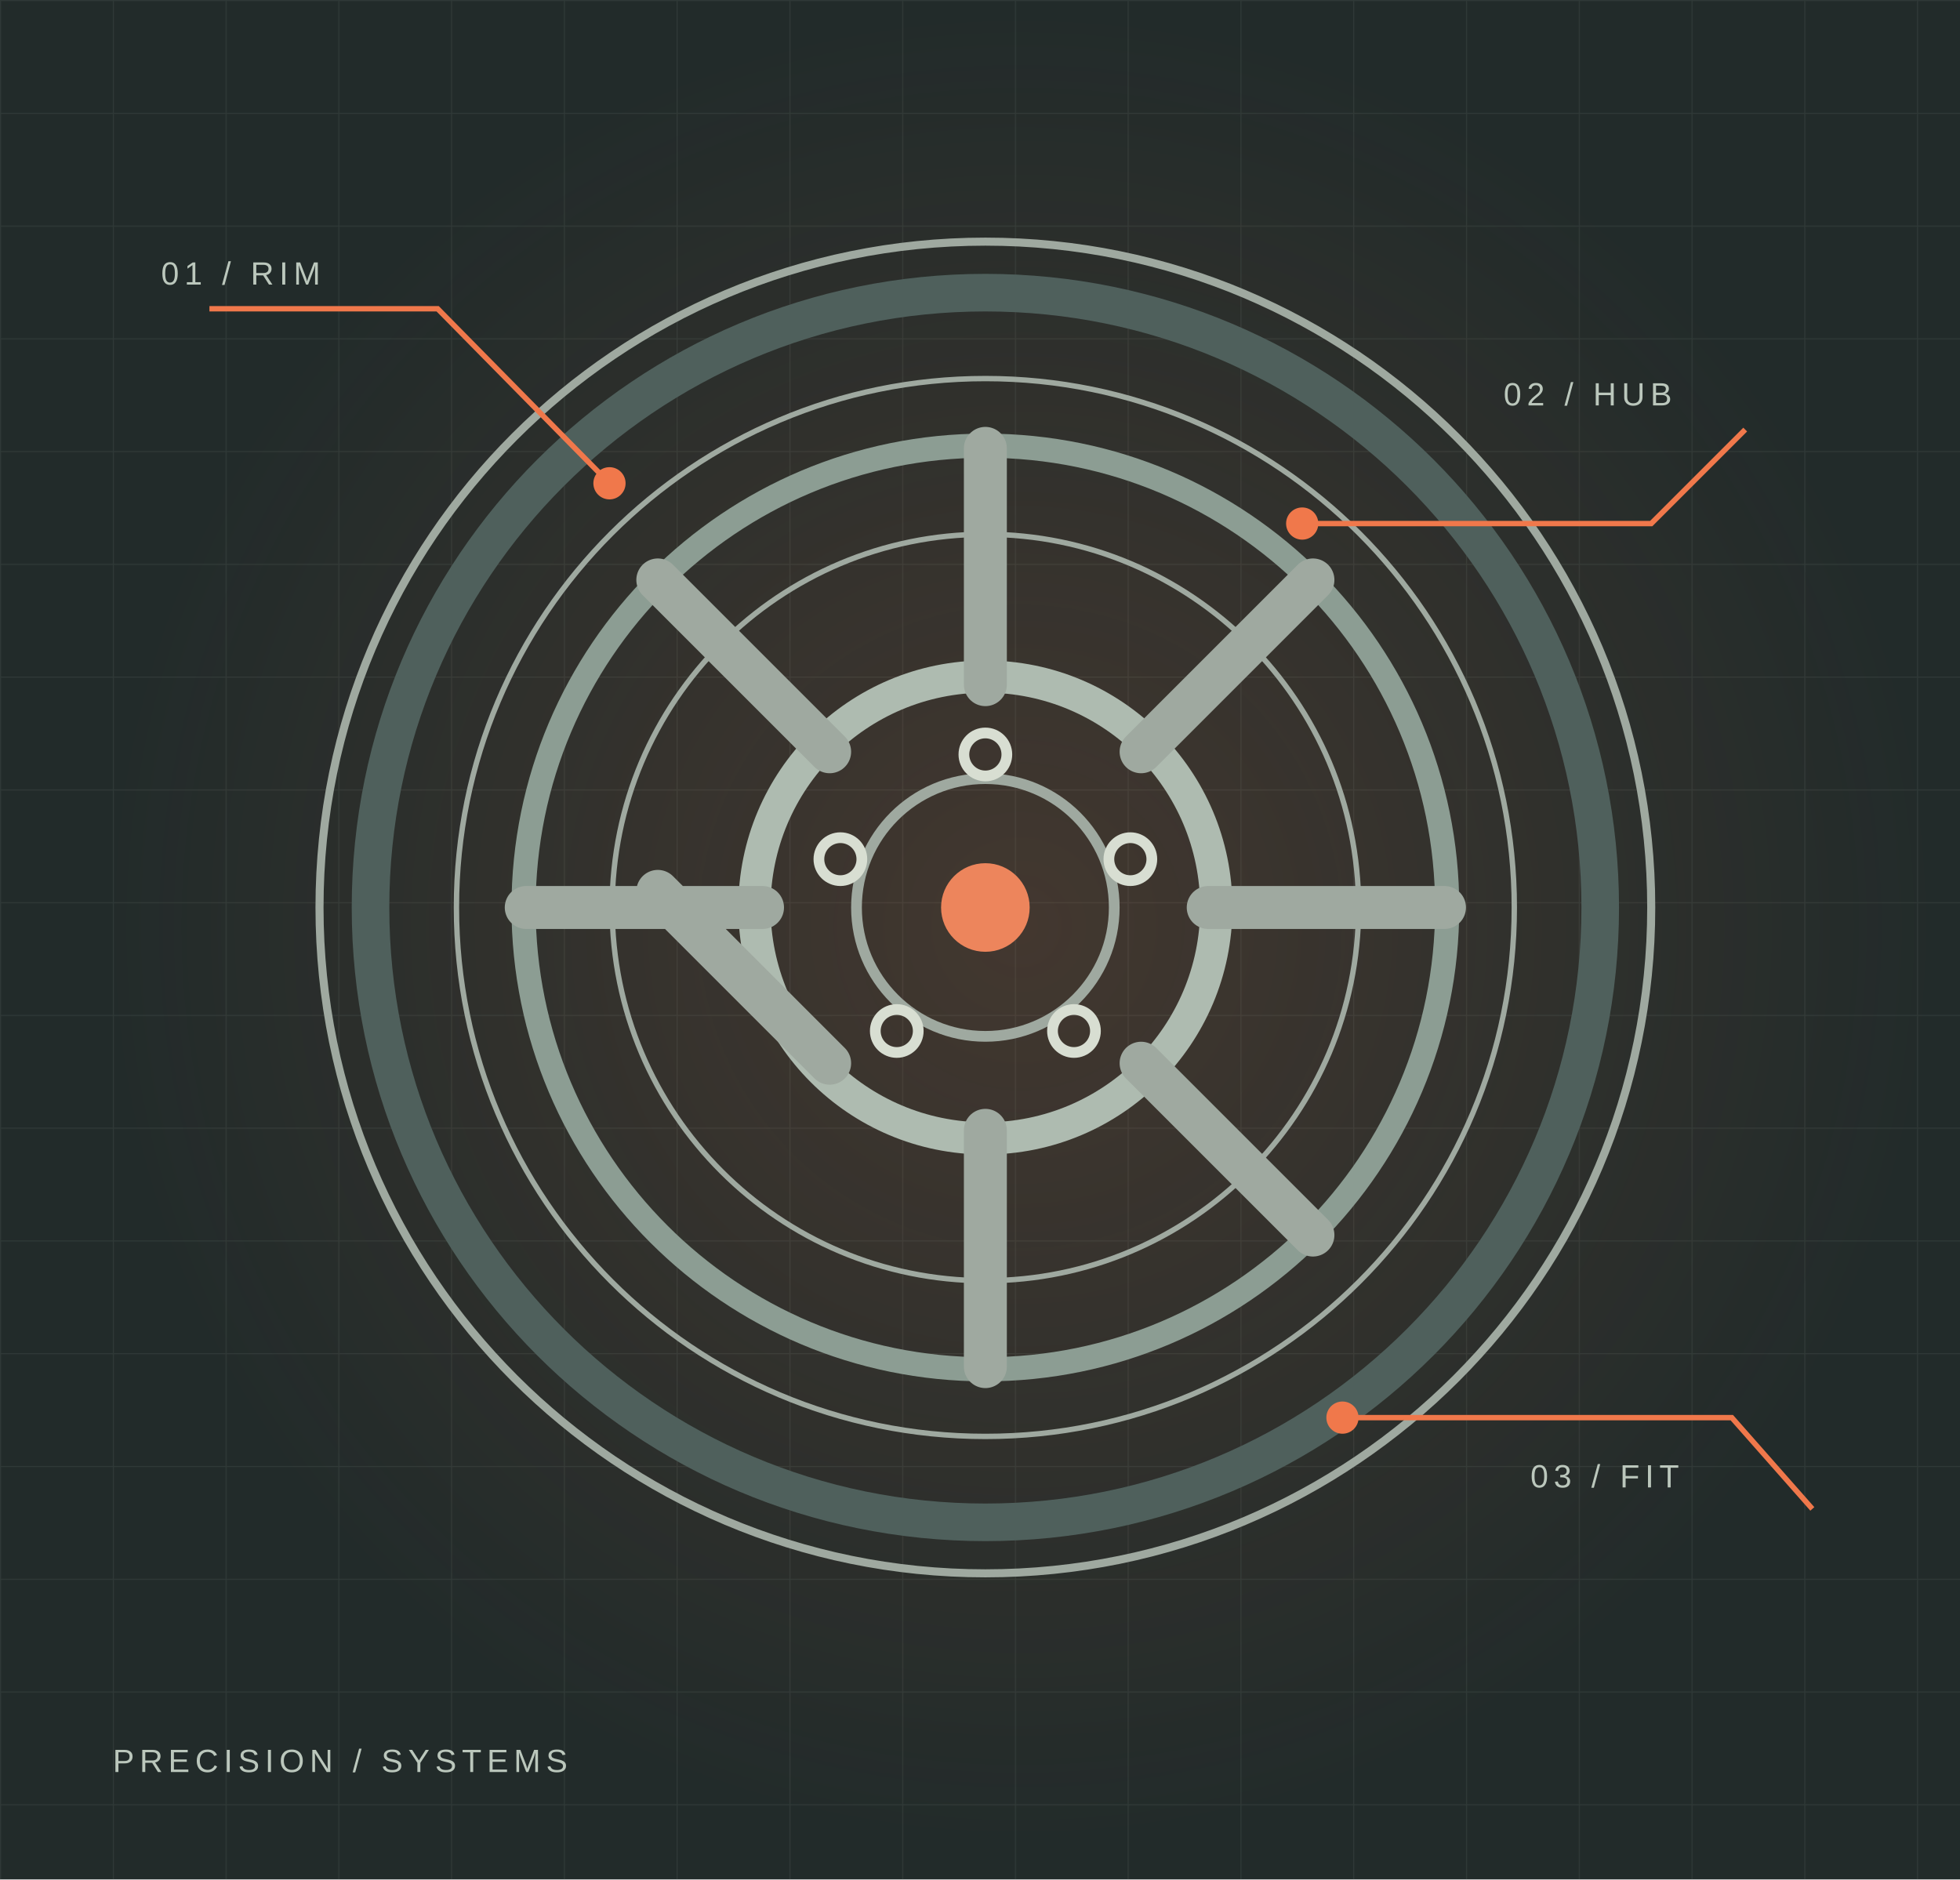
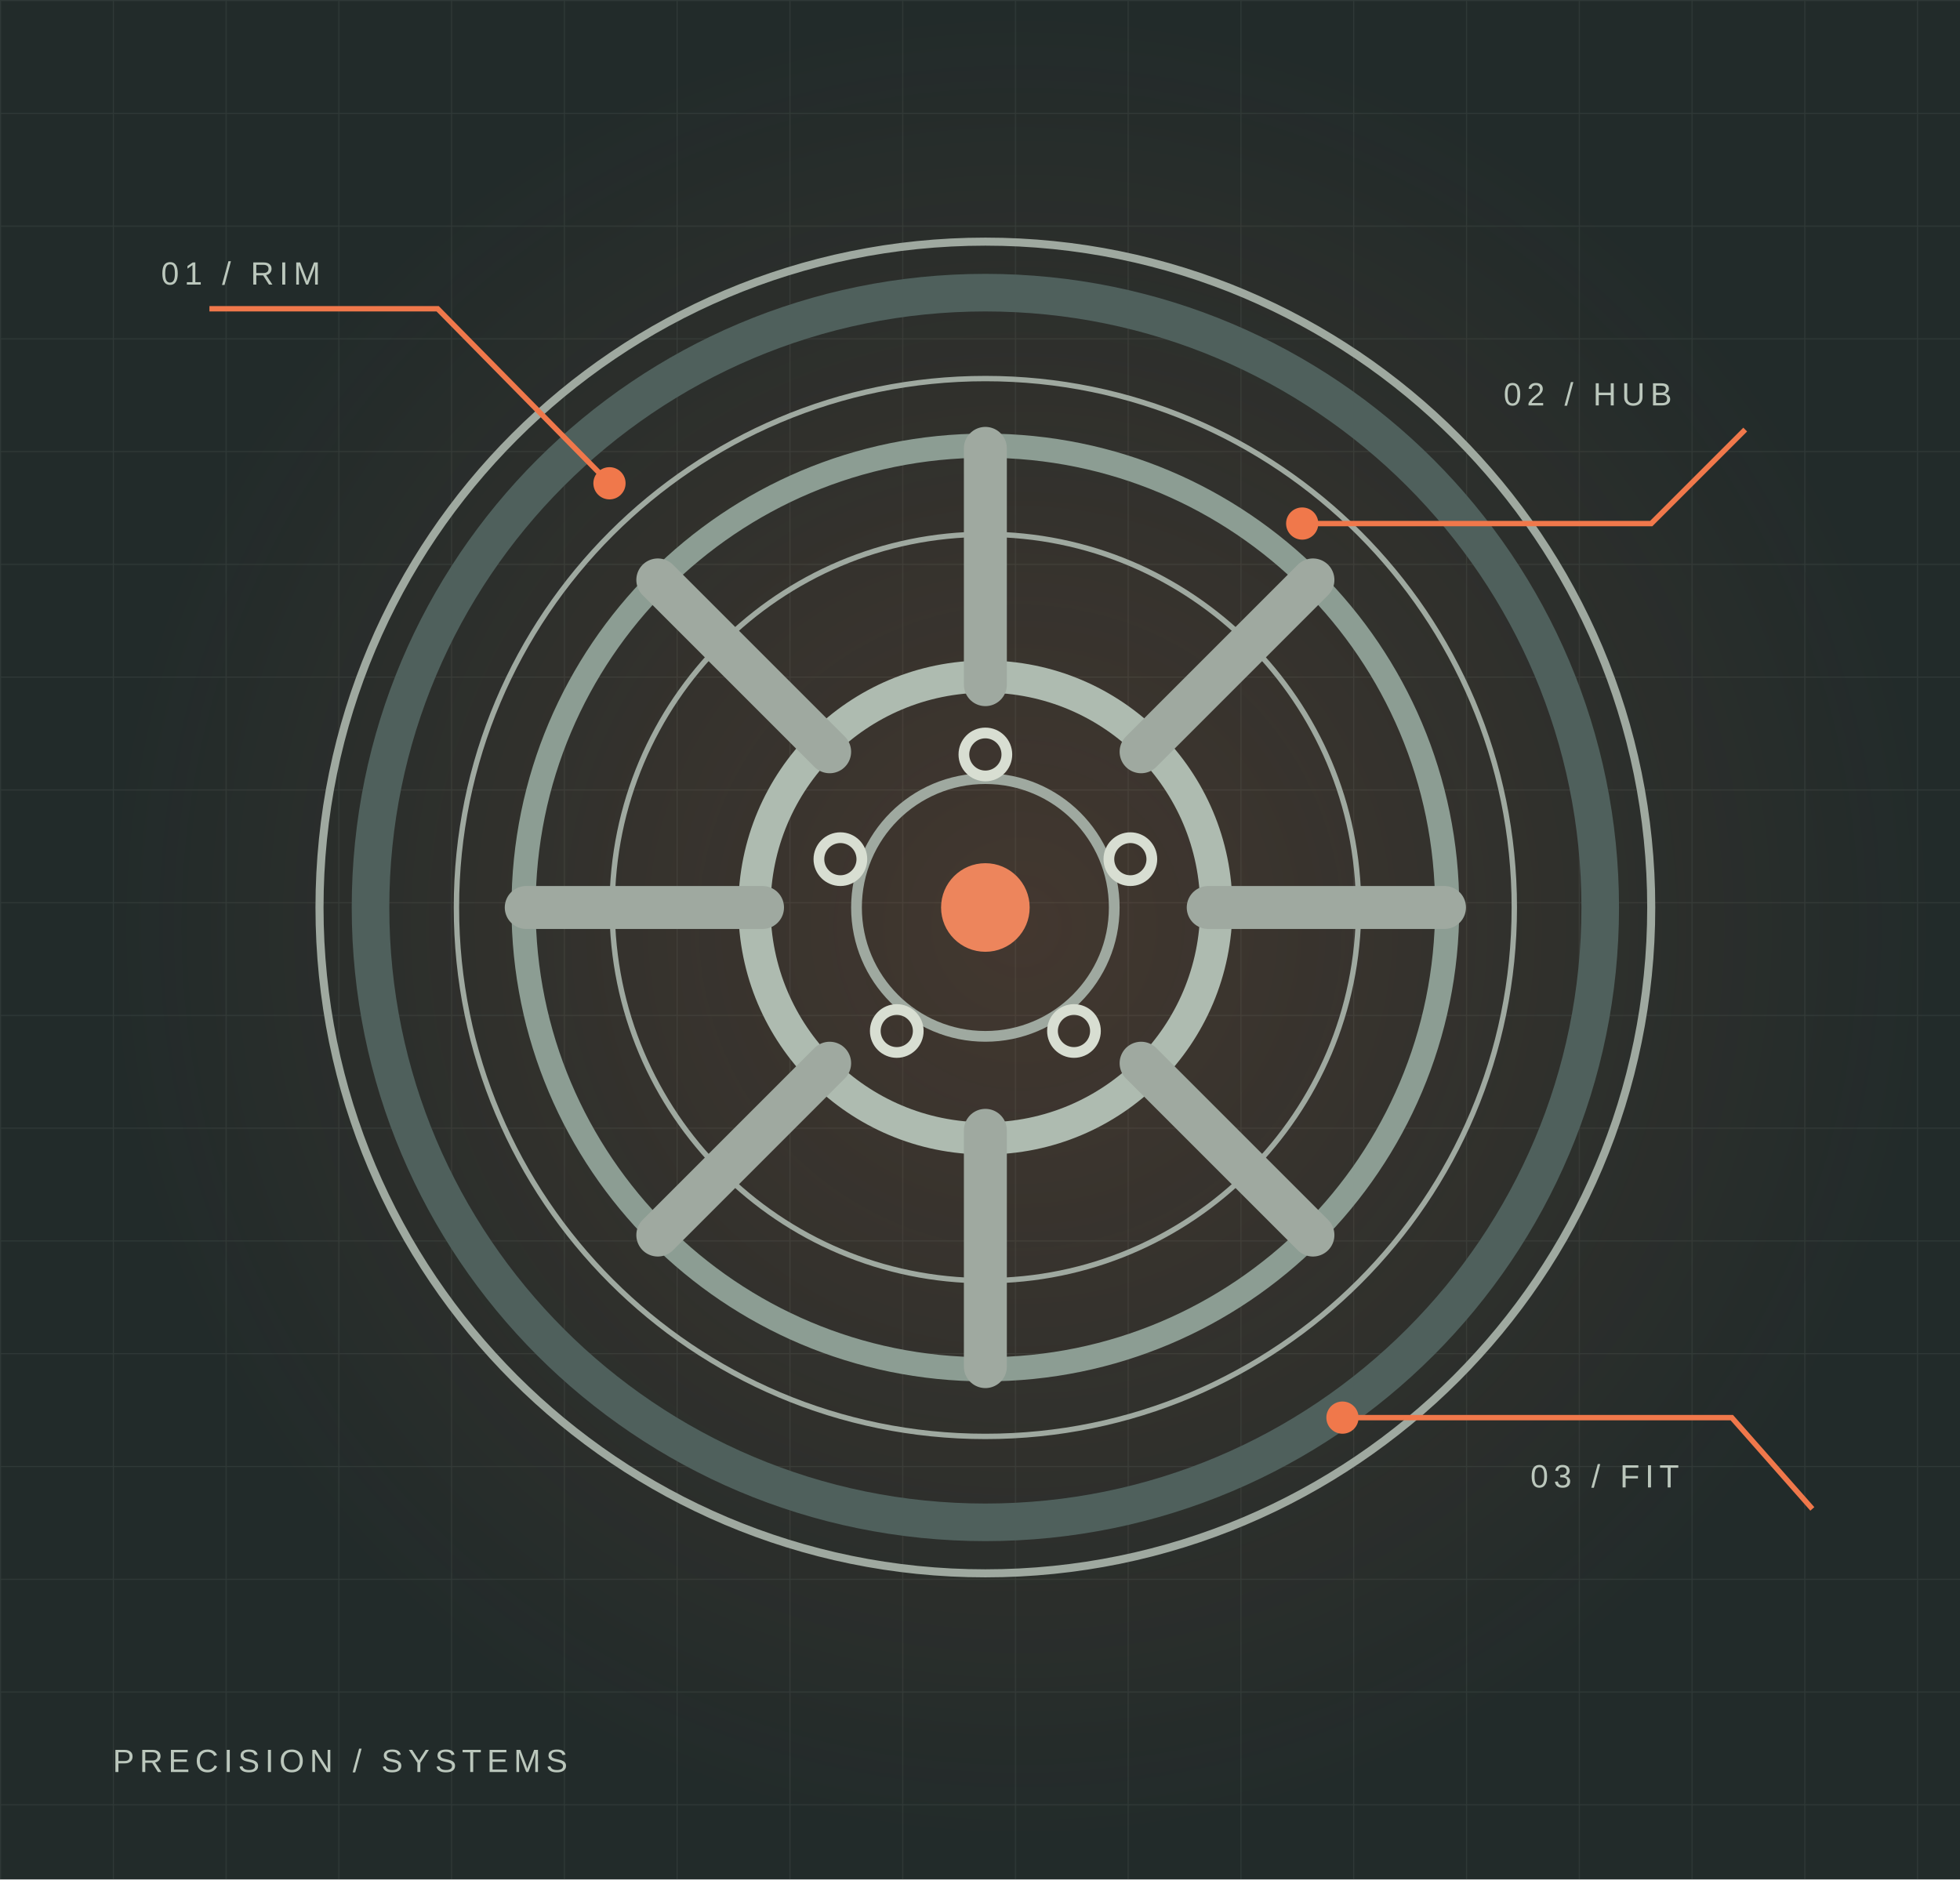
<svg xmlns="http://www.w3.org/2000/svg" viewBox="0 0 730 700" role="img" aria-labelledby="title">
  <defs>
    <pattern id="grid" width="42" height="42" patternUnits="userSpaceOnUse">
      <path d="M42 0H0V42" fill="none" stroke="#7b8880" stroke-width=".8" opacity=".15" />
    </pattern>
    <radialGradient id="glow">
      <stop stop-color="#ef794b" stop-opacity=".16" />
      <stop offset="1" stop-color="#ef794b" stop-opacity="0" />
    </radialGradient>
  </defs>
  <rect width="730" height="700" fill="#222b2a" />
  <rect width="730" height="700" fill="url(#grid)" />
  <circle cx="380" cy="345" r="340" fill="url(#glow)" />
  <g transform="translate(367 338)" fill="none" stroke="#9fa9a0">
    <circle r="248" stroke-width="3" />
    <circle r="229" stroke-width="14" stroke="#4f605c" />
    <circle r="197" stroke-width="2" />
    <circle r="172" stroke-width="9" stroke="#8c9d93" />
    <circle r="139" stroke-width="2" />
    <circle r="86" stroke-width="12" stroke="#aebbb0" />
    <circle r="48" stroke-width="4" />
    <circle r="16" fill="#ed855c" stroke="#ed855c" />
    <g stroke-width="16" stroke-linecap="round">
-       <path d="M0-83v-88M0 83v88M-83 0h-88M83 0h88M-58-58l-64-64M58 58l64 64M58-58l64-64M-58 58l-64-64" />
+       <path d="M0-83v-88M0 83v88M-83 0h-88M83 0h88M-58-58l-64-64M58 58l64 64M58-58l64-64M-58 58l-64 64" />
    </g>
    <g stroke="#d8ded2" stroke-width="4">
      <circle cx="0" cy="-57" r="8" />
      <circle cx="54" cy="-18" r="8" />
      <circle cx="33" cy="46" r="8" />
      <circle cx="-33" cy="46" r="8" />
      <circle cx="-54" cy="-18" r="8" />
    </g>
  </g>
  <g fill="none" stroke="#f0784b" stroke-width="2">
    <path d="M78 115h85l64 65M485 195h130l35-35M500 528h145l30 34" />
    <circle cx="227" cy="180" r="5" fill="#f0784b" />
    <circle cx="485" cy="195" r="5" fill="#f0784b" />
    <circle cx="500" cy="528" r="5" fill="#f0784b" />
  </g>
  <g font-family="Arial" fill="#bbc7bc" font-size="12" letter-spacing="2">
    <text x="60" y="106">01 / RIM</text>
    <text x="560" y="151">02 / HUB</text>
    <text x="570" y="554">03 / FIT</text>
    <text x="42" y="660">PRECISION / SYSTEMS</text>
  </g>
</svg>
